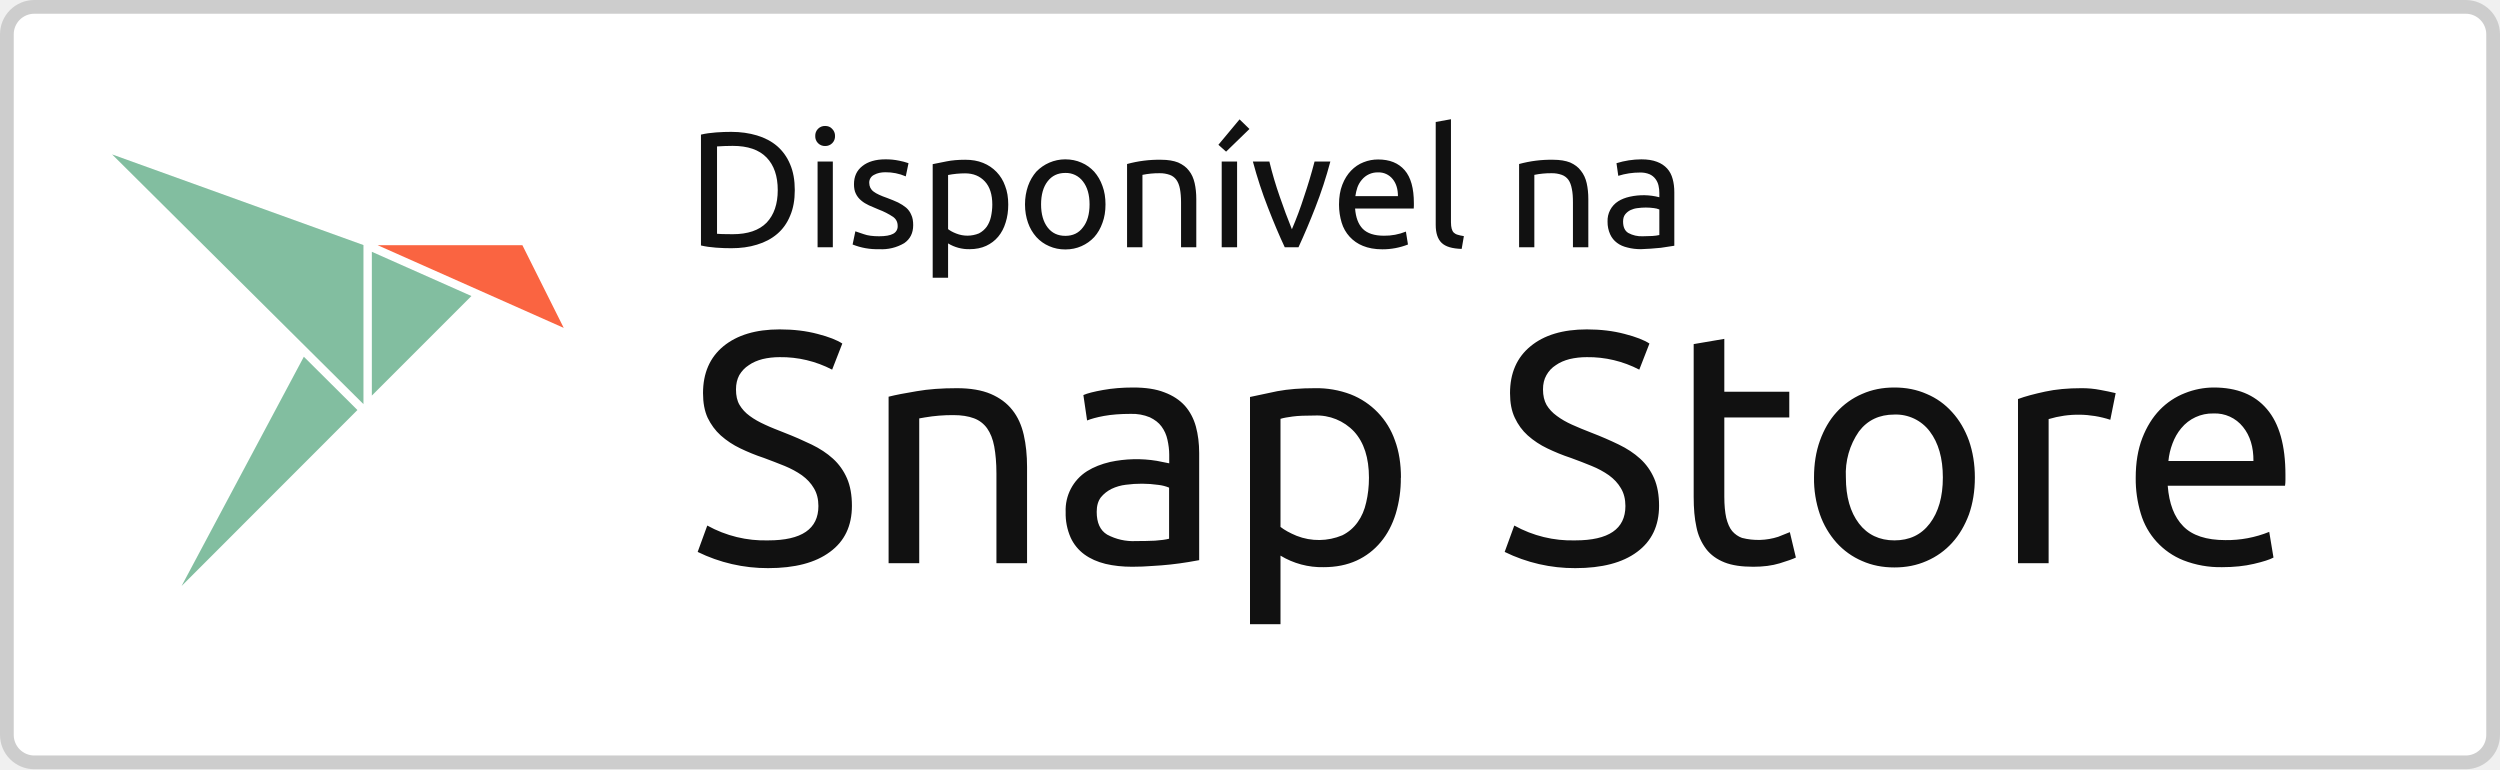
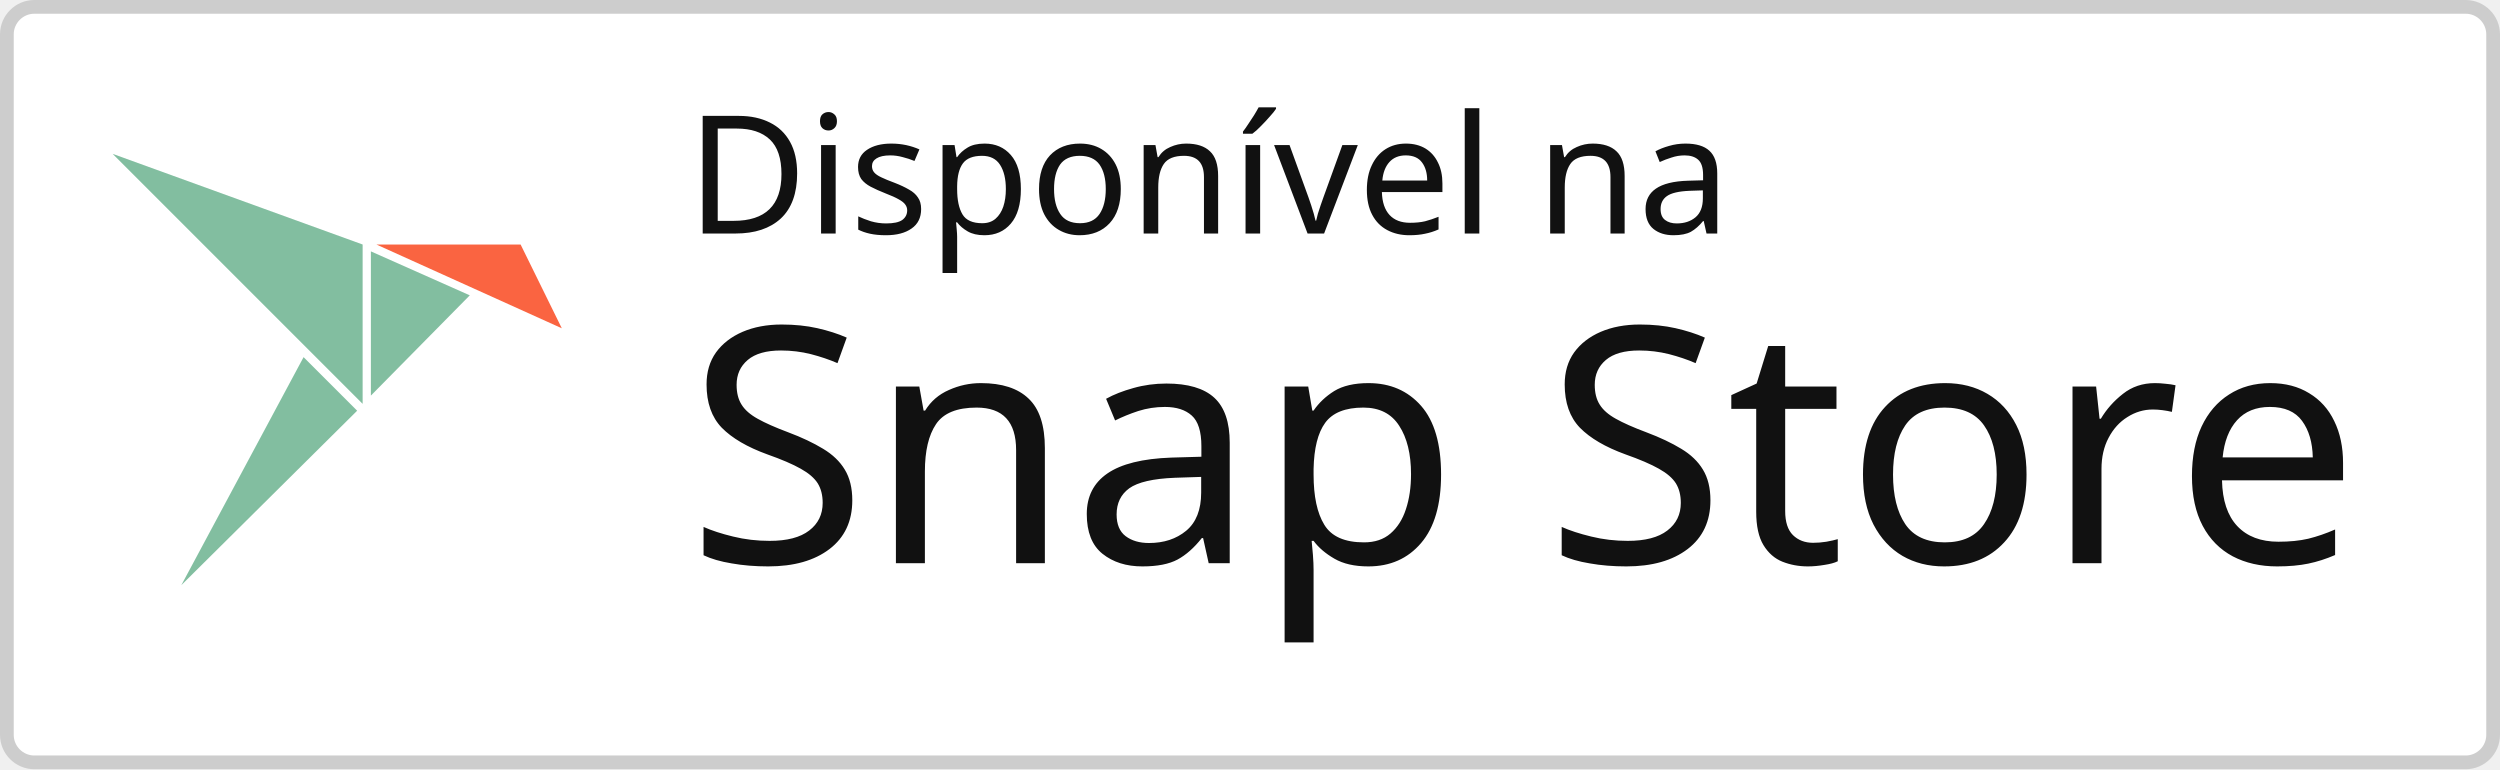
- <svg xmlns="http://www.w3.org/2000/svg" width="182" height="56">
-   <g fill="none" fill-rule="evenodd">
-     <rect stroke="#CDCDCD" fill="#FFF" x=".5" y=".5" width="181" height="55" rx="2" />
-     <path d="M27.07 28.8V18.33l7.25 3.22-7.25 7.25zM13.23 42.64l8.89-16.67 3.9 3.88-12.79 12.8zm-5.07-31.4l18.3 6.6v11.58L8.15 11.23z" fill="#82BEA0" fill-rule="nonzero" />
-     <path fill="#FA6441" fill-rule="nonzero" d="M38.03 17.85H27.49l13.55 6.02z" />
-     <path d="M57.86 13.84c0 .72-.11 1.34-.34 1.87-.22.54-.54.98-.94 1.32-.41.35-.9.61-1.47.78-.57.18-1.19.26-1.87.26-.34 0-.7-.01-1.11-.04-.4-.03-.77-.08-1.1-.16V9.8c.33-.08.7-.13 1.1-.16.4-.03.77-.04 1.11-.04.68 0 1.3.09 1.87.26.57.17 1.06.43 1.47.78.4.35.72.79.94 1.32.23.53.34 1.16.34 1.88zm-4.52 3.21c1.1 0 1.92-.28 2.47-.84.54-.57.81-1.36.81-2.37 0-1.02-.27-1.81-.81-2.37-.55-.57-1.37-.85-2.47-.85a18.35 18.35 0 00-1.14.04v6.36l.37.02.77.01zm7.3.95h-1.12v-6.24h1.11V18zm-.57-7.37a.7.7 0 01-.72-.73.7.7 0 01.72-.73c.2 0 .37.06.5.2a.7.7 0 01.22.53.7.7 0 01-.72.73zM64 17.2c.46 0 .8-.06 1.02-.18a.6.6 0 00.33-.58c0-.27-.11-.49-.33-.65a5.14 5.14 0 00-1.06-.54l-.7-.3c-.21-.1-.4-.21-.56-.35-.16-.13-.3-.3-.39-.49-.1-.19-.14-.43-.14-.7 0-.56.2-1 .61-1.32.4-.32.96-.49 1.67-.49a4.67 4.67 0 011.02.1 4.79 4.79 0 01.67.18l-.2.96a3.64 3.64 0 00-1.49-.3c-.31 0-.59.06-.82.19a.62.62 0 00-.35.58c0 .13.03.25.08.36.05.1.13.2.24.28.11.08.24.16.4.23.16.08.36.15.58.23.3.11.56.22.8.33.22.11.42.24.59.38.16.14.29.32.37.52.1.2.14.46.14.75 0 .58-.22 1.01-.65 1.31a3.2 3.2 0 01-1.83.44 4.78 4.78 0 01-1.93-.34l.2-.96.62.21c.28.1.65.15 1.11.15zm8.24-2.3c0-.74-.18-1.3-.54-1.69-.36-.39-.84-.59-1.44-.59a6.59 6.59 0 00-1.24.12v3.94c.14.11.33.22.59.32a2.21 2.21 0 001.66-.01c.23-.12.41-.28.56-.48.14-.2.25-.45.31-.72.06-.28.1-.58.1-.9zm1.16 0c0 .46-.06.9-.19 1.3-.12.4-.3.74-.54 1.03-.24.29-.54.51-.88.67-.35.16-.75.24-1.2.24a2.9 2.9 0 01-1.57-.42v2.5H67.9v-8.27l1-.2c.39-.08.85-.12 1.37-.12.48 0 .91.07 1.3.23a2.78 2.78 0 011.6 1.67c.16.4.23.86.23 1.36zm7.08-.02c0 .5-.07.94-.22 1.34-.14.4-.34.75-.6 1.04-.26.28-.57.5-.93.66-.36.16-.75.24-1.18.24-.42 0-.81-.08-1.17-.24a2.67 2.67 0 01-.93-.66 3.07 3.07 0 01-.61-1.04c-.14-.4-.22-.84-.22-1.34 0-.49.08-.93.22-1.34.14-.4.35-.75.6-1.04a2.93 2.93 0 012.1-.9c.44 0 .83.08 1.19.24.36.15.67.38.93.66.26.3.46.64.6 1.04.15.4.22.85.22 1.34zm-1.16 0c0-.7-.16-1.26-.48-1.67a1.54 1.54 0 00-1.29-.62c-.54 0-.97.2-1.29.62-.31.4-.47.97-.47 1.67s.16 1.26.47 1.67c.32.42.75.62 1.3.62.54 0 .97-.2 1.28-.62.32-.4.48-.97.48-1.67zm2.73-2.94a8.82 8.82 0 012.48-.31c.5 0 .91.07 1.24.2.33.15.6.34.79.6.2.25.33.55.41.9.08.35.12.74.12 1.17V18h-1.11v-3.26c0-.39-.03-.72-.08-.99s-.14-.49-.26-.66a1.02 1.02 0 00-.48-.36 2.1 2.1 0 00-.74-.12 5.97 5.97 0 00-1.25.12V18h-1.12v-6.06zm8 6.06h-1.11v-6.24h1.12V18zm.9-8.6l-1.69 1.64-.56-.5 1.54-1.85.72.7zm5.9 2.36a31.46 31.46 0 01-1.1 3.36A52.9 52.9 0 0194.53 18h-1c-.4-.85-.8-1.8-1.22-2.88-.42-1.07-.79-2.2-1.1-3.36h1.2a26.73 26.73 0 00.76 2.57 45.76 45.76 0 00.88 2.36 26.2 26.2 0 00.88-2.36 36.2 36.2 0 00.77-2.57h1.15zm.63 3.13c0-.55.08-1.03.24-1.44.16-.42.38-.76.64-1.03s.57-.48.91-.61c.35-.14.7-.2 1.06-.2.84 0 1.48.26 1.93.78.45.52.67 1.32.67 2.4v.18l-.01.21h-4.27c.05.65.23 1.14.56 1.48.33.33.84.5 1.54.5a4.1 4.1 0 001.6-.3l.15.94a5.08 5.08 0 01-1.87.35c-.55 0-1.02-.09-1.41-.25a2.63 2.63 0 01-1.55-1.7c-.12-.4-.19-.84-.19-1.3zm4.29-.61c0-.5-.12-.92-.38-1.24a1.3 1.3 0 00-1.07-.49 1.47 1.47 0 00-1.18.54 1.8 1.8 0 00-.32.55c-.07.21-.12.42-.15.64h3.1zm4.64 3.84c-.69-.02-1.17-.16-1.46-.44-.29-.28-.43-.72-.43-1.31V8.88l1.11-.2v7.5c0 .2.02.34.05.46.03.12.08.22.16.3.07.06.16.12.28.15.12.04.27.07.45.1l-.16.93zm4.18-6.18a8.82 8.82 0 012.48-.31c.5 0 .91.07 1.24.2.33.15.59.34.78.6.2.25.34.55.42.9.08.35.12.74.12 1.17V18h-1.12v-3.26c0-.39-.02-.72-.08-.99-.05-.27-.13-.49-.25-.66a1.02 1.02 0 00-.48-.36 2.1 2.1 0 00-.75-.12 5.97 5.97 0 00-1.25.12V18h-1.11v-6.06zm9 5.26l.7-.02c.2-.01.37-.04.51-.07v-1.86a1.43 1.43 0 00-.39-.1 4.34 4.34 0 00-1.19 0c-.19.02-.36.07-.51.14a1.1 1.1 0 00-.4.32c-.1.13-.15.3-.15.52 0 .4.13.68.38.83a2 2 0 001.05.24zm-.1-5.6c.45 0 .83.06 1.14.18.3.11.55.28.74.49.19.21.32.46.4.76.08.29.12.61.12.96v3.9a114.98 114.98 0 01-.98.15 22.51 22.51 0 01-1.45.1c-.36 0-.68-.04-.98-.12-.3-.07-.55-.18-.76-.34a1.57 1.57 0 01-.5-.62 2.16 2.16 0 01-.19-.92 1.67 1.67 0 01.78-1.49c.24-.15.52-.26.84-.33a4.58 4.58 0 012.15.04v-.3c0-.2-.02-.37-.06-.55a1.25 1.25 0 00-.22-.48 1.1 1.1 0 00-.42-.34 1.67 1.67 0 00-.7-.13 5.27 5.27 0 00-1.59.24l-.13-.92a6.22 6.22 0 011.81-.28zM55.93 39.34c2.43 0 3.65-.83 3.65-2.5 0-.5-.11-.94-.33-1.3-.21-.36-.5-.67-.87-.94-.37-.26-.8-.49-1.26-.68-.48-.2-.98-.38-1.5-.58-.61-.2-1.19-.44-1.73-.7a6.05 6.05 0 01-1.42-.94c-.4-.36-.71-.79-.95-1.28-.23-.5-.34-1.1-.34-1.8 0-1.46.5-2.6 1.48-3.41 1-.82 2.36-1.23 4.1-1.23 1.02 0 1.93.11 2.76.33.82.21 1.42.45 1.8.7l-.74 1.9a8.05 8.05 0 00-3.82-.91c-.44 0-.86.05-1.24.14-.38.1-.72.24-1 .44-.3.19-.52.43-.7.73-.16.3-.24.64-.24 1.04 0 .45.08.83.26 1.13.18.3.42.57.74.8.32.24.7.45 1.12.64.42.2.9.38 1.4.58.72.28 1.38.57 1.98.86.6.29 1.12.63 1.56 1.03.44.4.78.88 1.02 1.43.24.55.36 1.22.36 2 0 1.46-.53 2.58-1.6 3.36-1.06.79-2.56 1.18-4.5 1.18a11.54 11.54 0 01-5.13-1.18l.7-1.92a8.63 8.63 0 004.44 1.08zm8.76-10.46c.51-.13 1.19-.26 2.04-.4.85-.15 1.82-.22 2.93-.22.99 0 1.81.14 2.47.42.65.28 1.18.67 1.57 1.17.4.5.67 1.11.83 1.81.16.7.24 1.48.24 2.33V41h-2.23v-6.53c0-.77-.06-1.42-.16-1.97-.1-.54-.28-.98-.52-1.32a2.04 2.04 0 00-.96-.73c-.4-.15-.9-.23-1.48-.23a11.93 11.93 0 00-2.1.17l-.4.07V41h-2.23V28.88zm18 10.51c.53 0 1-.01 1.4-.03.41-.03.75-.07 1.02-.14V35.5a2.86 2.86 0 00-.78-.2 8.68 8.68 0 00-2.37-.01 3.3 3.3 0 00-1.04.3c-.3.15-.57.36-.78.62-.2.27-.3.61-.3 1.05 0 .8.25 1.35.76 1.66a4 4 0 002.09.47zm-.2-11.18c.9 0 1.66.11 2.27.35.62.23 1.12.56 1.5.98.37.42.64.93.8 1.51.16.59.24 1.23.24 1.93v7.8l-.8.14a23.37 23.37 0 01-2.58.28c-.5.04-1 .06-1.5.06-.7 0-1.35-.07-1.94-.21-.6-.15-1.1-.37-1.54-.69a3.13 3.13 0 01-1-1.23 4.33 4.33 0 01-.36-1.85 3.35 3.35 0 011.56-2.98c.48-.3 1.04-.52 1.68-.67a9.16 9.16 0 013.4-.08 40.87 40.87 0 01.9.18v-.63c0-.36-.05-.73-.13-1.09a2.5 2.5 0 00-.43-.96c-.2-.28-.5-.5-.85-.67a3.34 3.34 0 00-1.4-.25c-.74 0-1.39.05-1.94.15-.55.1-.96.22-1.23.33l-.27-1.85c.29-.13.77-.25 1.44-.37.67-.12 1.4-.18 2.19-.18zm17.17 6.57c0-1.45-.36-2.57-1.08-3.36a3.72 3.72 0 00-2.88-1.17c-.68 0-1.2.02-1.58.07-.37.05-.67.1-.9.17v7.87c.28.22.67.44 1.18.65a4.42 4.42 0 003.32-.04c.46-.23.83-.55 1.12-.96.29-.4.5-.89.62-1.44.13-.55.2-1.15.2-1.79zm2.32 0a8.8 8.8 0 01-.37 2.62c-.25.8-.61 1.49-1.09 2.06a4.96 4.96 0 01-1.76 1.35c-.7.32-1.5.48-2.4.48a5.8 5.8 0 01-3.14-.84v4.99H91V28.9l1.98-.42c.8-.15 1.71-.22 2.75-.22a7 7 0 012.6.45 5.55 5.55 0 013.22 3.35c.3.8.44 1.72.44 2.72zm12.7 4.56c2.43 0 3.65-.83 3.65-2.5 0-.5-.11-.94-.33-1.3-.21-.36-.5-.67-.87-.94-.37-.26-.79-.49-1.26-.68-.47-.2-.97-.38-1.5-.58-.61-.2-1.19-.44-1.73-.7a6.05 6.05 0 01-1.42-.94c-.4-.36-.71-.79-.94-1.28-.24-.5-.35-1.1-.35-1.8 0-1.46.5-2.6 1.49-3.41.99-.82 2.36-1.23 4.1-1.23 1 0 1.92.11 2.75.33.82.21 1.43.45 1.81.7l-.74 1.9a8.05 8.05 0 00-3.82-.91c-.45 0-.86.05-1.25.14-.38.1-.72.24-1 .44-.3.19-.52.43-.69.73-.17.3-.25.64-.25 1.04 0 .45.09.83.26 1.13.18.3.43.57.75.8.32.24.69.45 1.11.64.43.2.9.38 1.4.58.73.28 1.39.57 1.99.86.6.29 1.12.63 1.56 1.03.44.4.78.88 1.02 1.43.24.55.36 1.22.36 2 0 1.46-.54 2.58-1.6 3.36-1.06.79-2.56 1.18-4.5 1.18a11.54 11.54 0 01-5.14-1.18l.7-1.92a8.63 8.63 0 004.44 1.08zm10.85-10.82h4.73v1.87h-4.73v5.76c0 .63.05 1.14.14 1.55.1.4.24.73.43.96.2.23.44.4.72.5a4.74 4.74 0 002.63-.08l.85-.34.44 1.85c-.23.11-.62.25-1.18.42-.56.17-1.2.25-1.92.25-.85 0-1.55-.1-2.1-.32s-1-.54-1.33-.97a3.9 3.9 0 01-.71-1.6c-.14-.63-.2-1.36-.2-2.2V25.05l2.23-.38v3.86zm18.24 6.24c0 1-.15 1.89-.43 2.69-.3.8-.7 1.49-1.22 2.06a5.33 5.33 0 01-1.86 1.33c-.72.32-1.5.47-2.35.47-.85 0-1.63-.15-2.35-.47a5.33 5.33 0 01-1.86-1.33 6.15 6.15 0 01-1.21-2.06 7.9 7.9 0 01-.43-2.69c0-.98.14-1.87.43-2.68.29-.8.69-1.5 1.21-2.07a5.33 5.33 0 011.86-1.33c.72-.32 1.5-.47 2.35-.47.85 0 1.63.15 2.35.47.72.3 1.34.75 1.86 1.33.52.57.93 1.27 1.22 2.07.28.81.43 1.7.43 2.68zm-2.33 0c0-1.4-.32-2.52-.95-3.35a3.08 3.08 0 00-2.58-1.23c-1.09 0-1.95.4-2.58 1.23a5.37 5.37 0 00-.95 3.35c0 1.4.32 2.52.95 3.35.63.82 1.5 1.23 2.58 1.23 1.09 0 1.95-.4 2.58-1.23.63-.83.95-1.94.95-3.35zm10.08-6.5a6.94 6.94 0 011.4.13 20.92 20.92 0 011.1.23l-.39 1.94a7.48 7.48 0 00-4.49-.05V41h-2.23V29.05c.53-.2 1.19-.37 1.97-.54.78-.17 1.66-.25 2.64-.25zm3.96 6.52c0-1.1.16-2.06.48-2.89.32-.82.74-1.5 1.27-2.05a5.16 5.16 0 011.83-1.22 5.7 5.7 0 012.1-.41c1.69 0 2.98.52 3.87 1.57.9 1.05 1.35 2.64 1.35 4.79v.37c0 .15-.01.3-.03.42h-8.54c.1 1.3.47 2.28 1.13 2.95.65.67 1.68 1.01 3.07 1.01a8.19 8.19 0 003.19-.6l.31 1.87c-.27.15-.75.3-1.43.46-.68.16-1.45.24-2.31.24a7.35 7.35 0 01-2.82-.5 5.26 5.26 0 01-3.1-3.4 8.68 8.68 0 01-.37-2.6zm8.57-1.22c.01-1-.24-1.84-.76-2.48a2.6 2.6 0 00-2.15-.98 2.94 2.94 0 00-2.35 1.08c-.27.32-.48.7-.63 1.1-.16.42-.26.85-.3 1.28h6.19z" fill="#111" />
+ <svg xmlns="http://www.w3.org/2000/svg" version="1.1" id="Layer_1" x="0px" y="0px" viewBox="0 0 182 56" style="enable-background:new 0 0 182 56;" xml:space="preserve">
+   <style type="text/css">
+         .st0 {
+             fill-rule: evenodd;
+             clip-rule: evenodd;
+             fill: #FFFFFF;
+             stroke: #CDCDCD;
+         }
+ 
+         .st1 {
+             fill: #82BEA0;
+         }
+ 
+         .st2 {
+             fill: #FA6441;
+         }
+ 
+         .st3 {
+             fill: #111111;
+         }
+ 
+         .st4 {
+             font-family: 'Ubuntu';
+         }
+ 
+         .st5 {
+             font-size: 12px;
+             font-weight: 500;
+         }
+ 
+         .st6 {
+             font-size: 24px;
+             font-weight: 500;
+         }
+     </style>
+   <g>
+     <g id="White-badge">
+       <path id="Rectangle-path" class="st0" d="M2.5,0.5h177c1.1,0,2,0.9,2,2v51c0,1.1-0.9,2-2,2H2.5c-1.1,0-2-0.9-2-2v-51    C0.5,1.4,1.4,0.5,2.5,0.5z" />
+       <g id="logo" transform="translate(8, 11)">
+         <path id="body" class="st1" d="M19,17.8V7.3l7.2,3.2L19,17.8z M5.2,31.6L14.1,15l3.9,3.9L5.2,31.6z M0.2,0.2l18.2,6.6v11.6     L0.2,0.2z" />
+         <polygon id="head" class="st2" points="29.9,6.8 19.4,6.8 32.9,12.9" />
+       </g>
+       <text transform="matrix(1 0 0 1 50 17)" class="st3 st4 st5">Disponível na</text>
+       <text transform="matrix(1 0 0 1 50 41)" class="st3 st4 st6">Snap Store</text>
+     </g>
  </g>
</svg>
